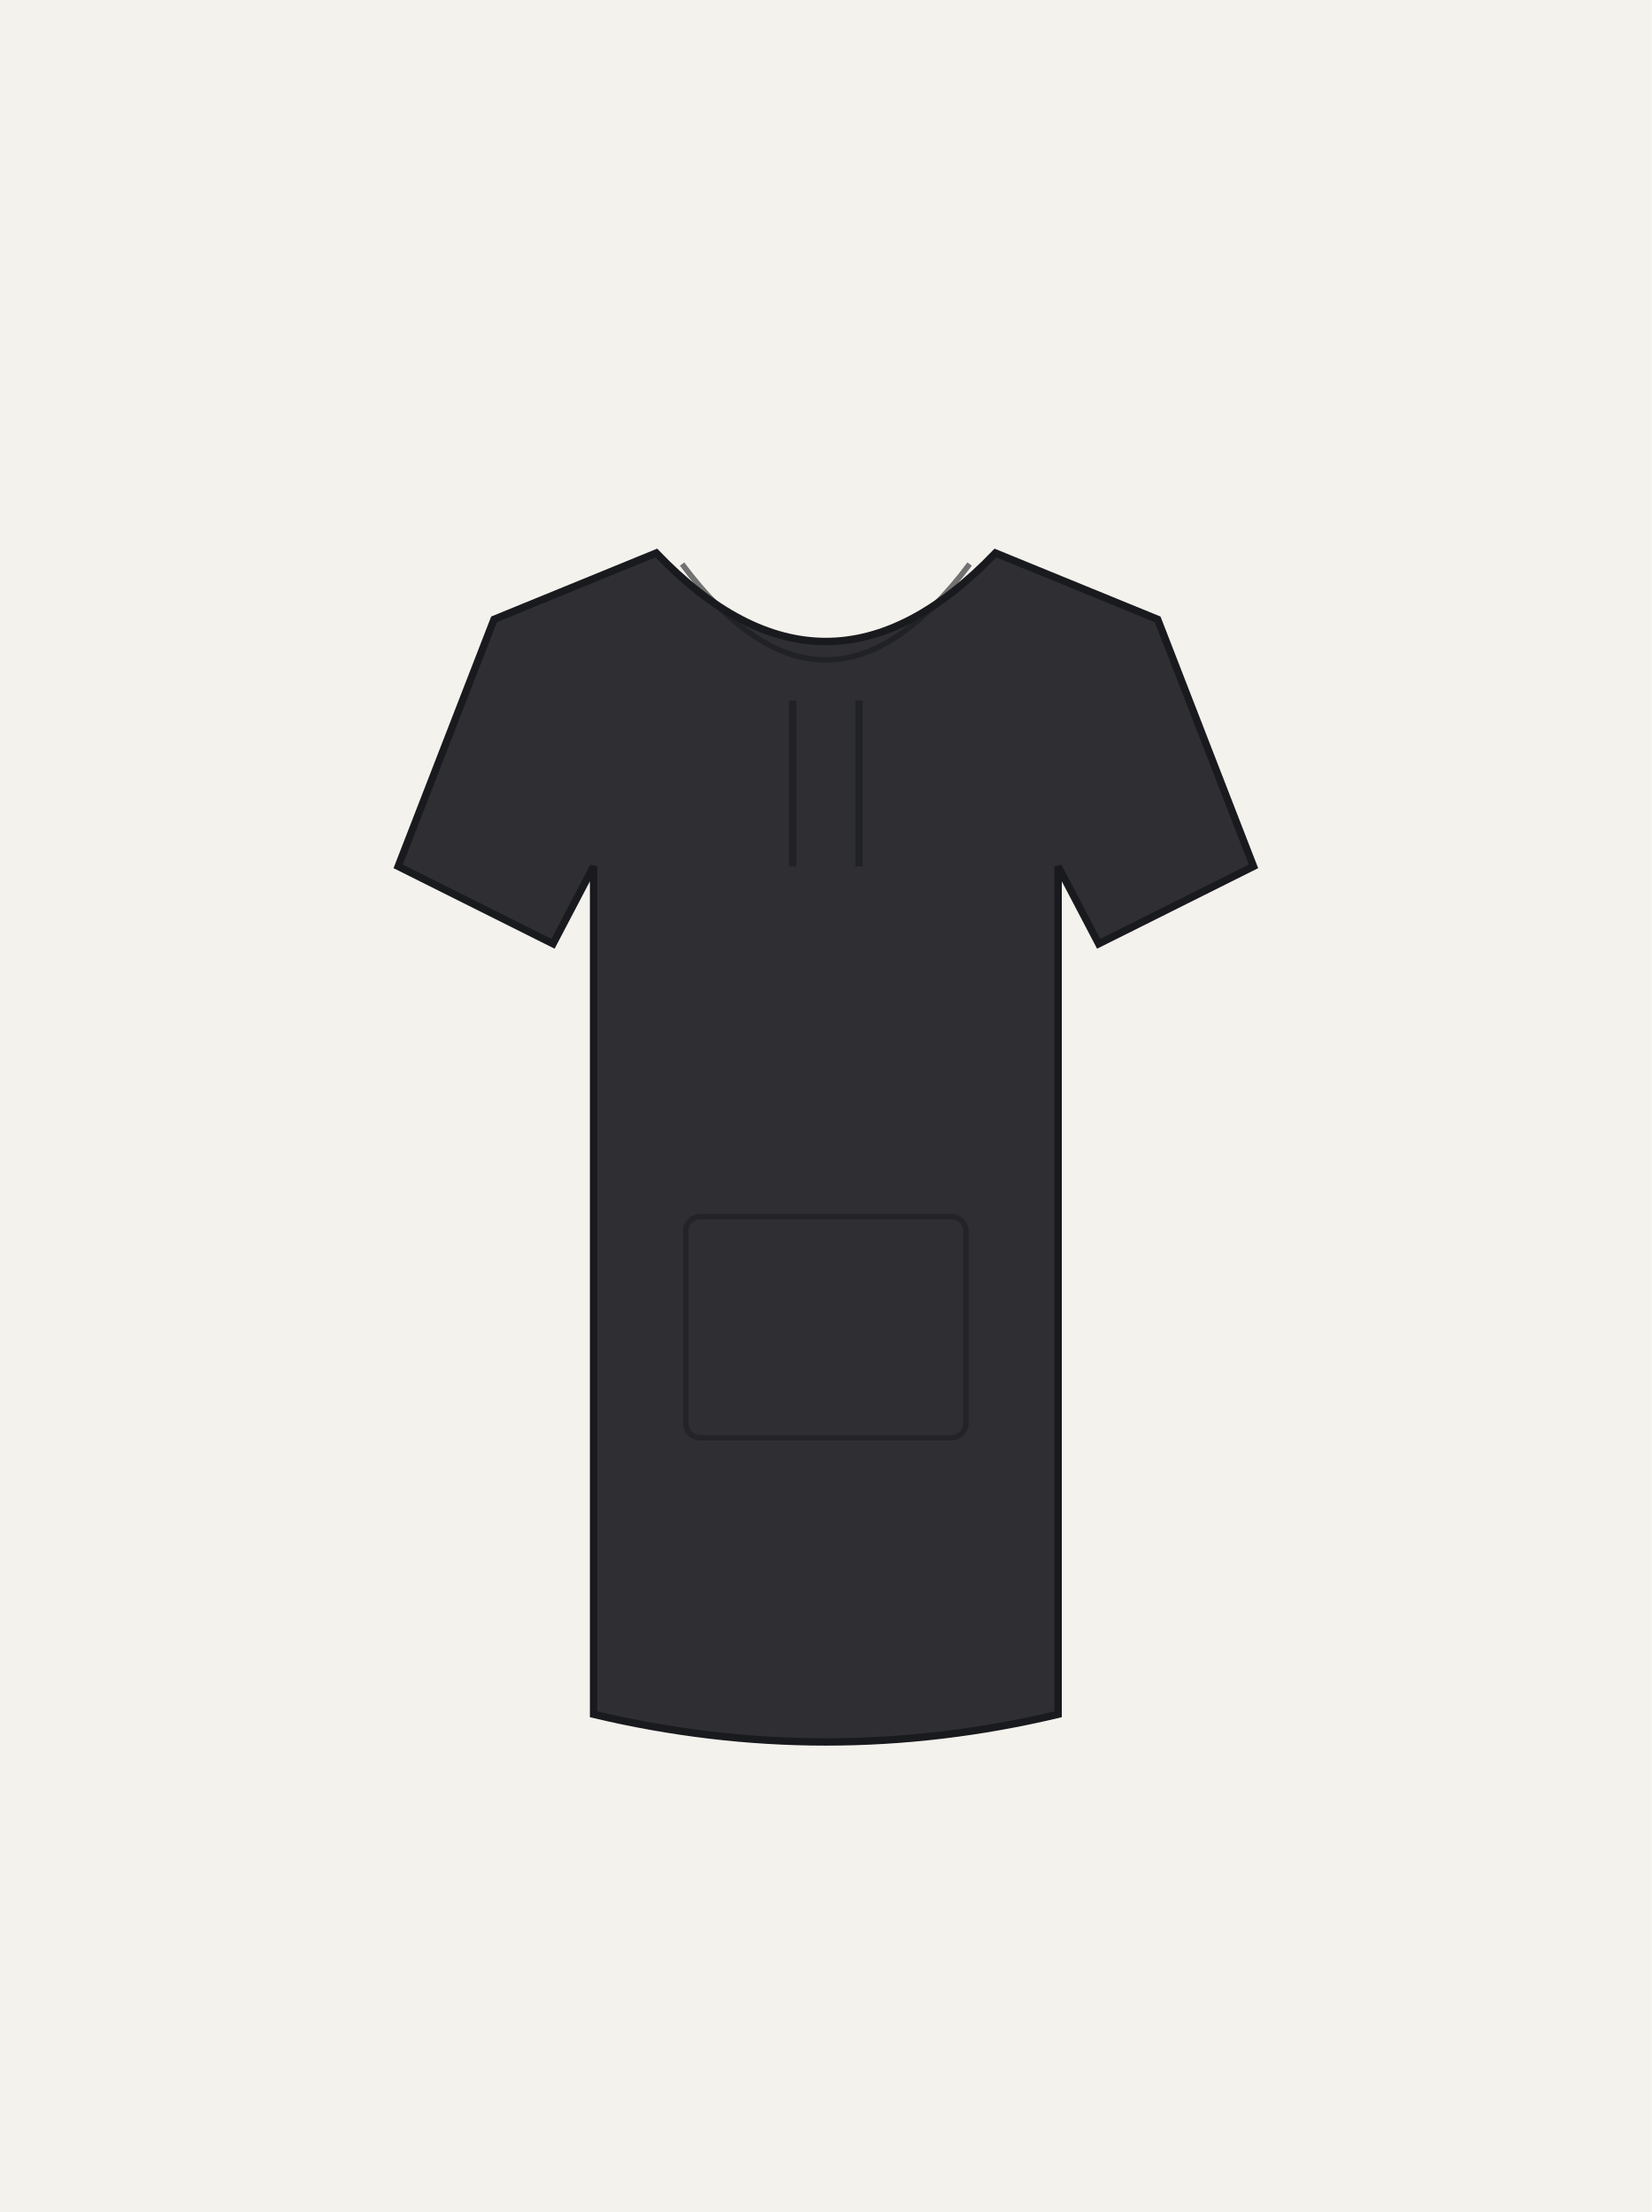
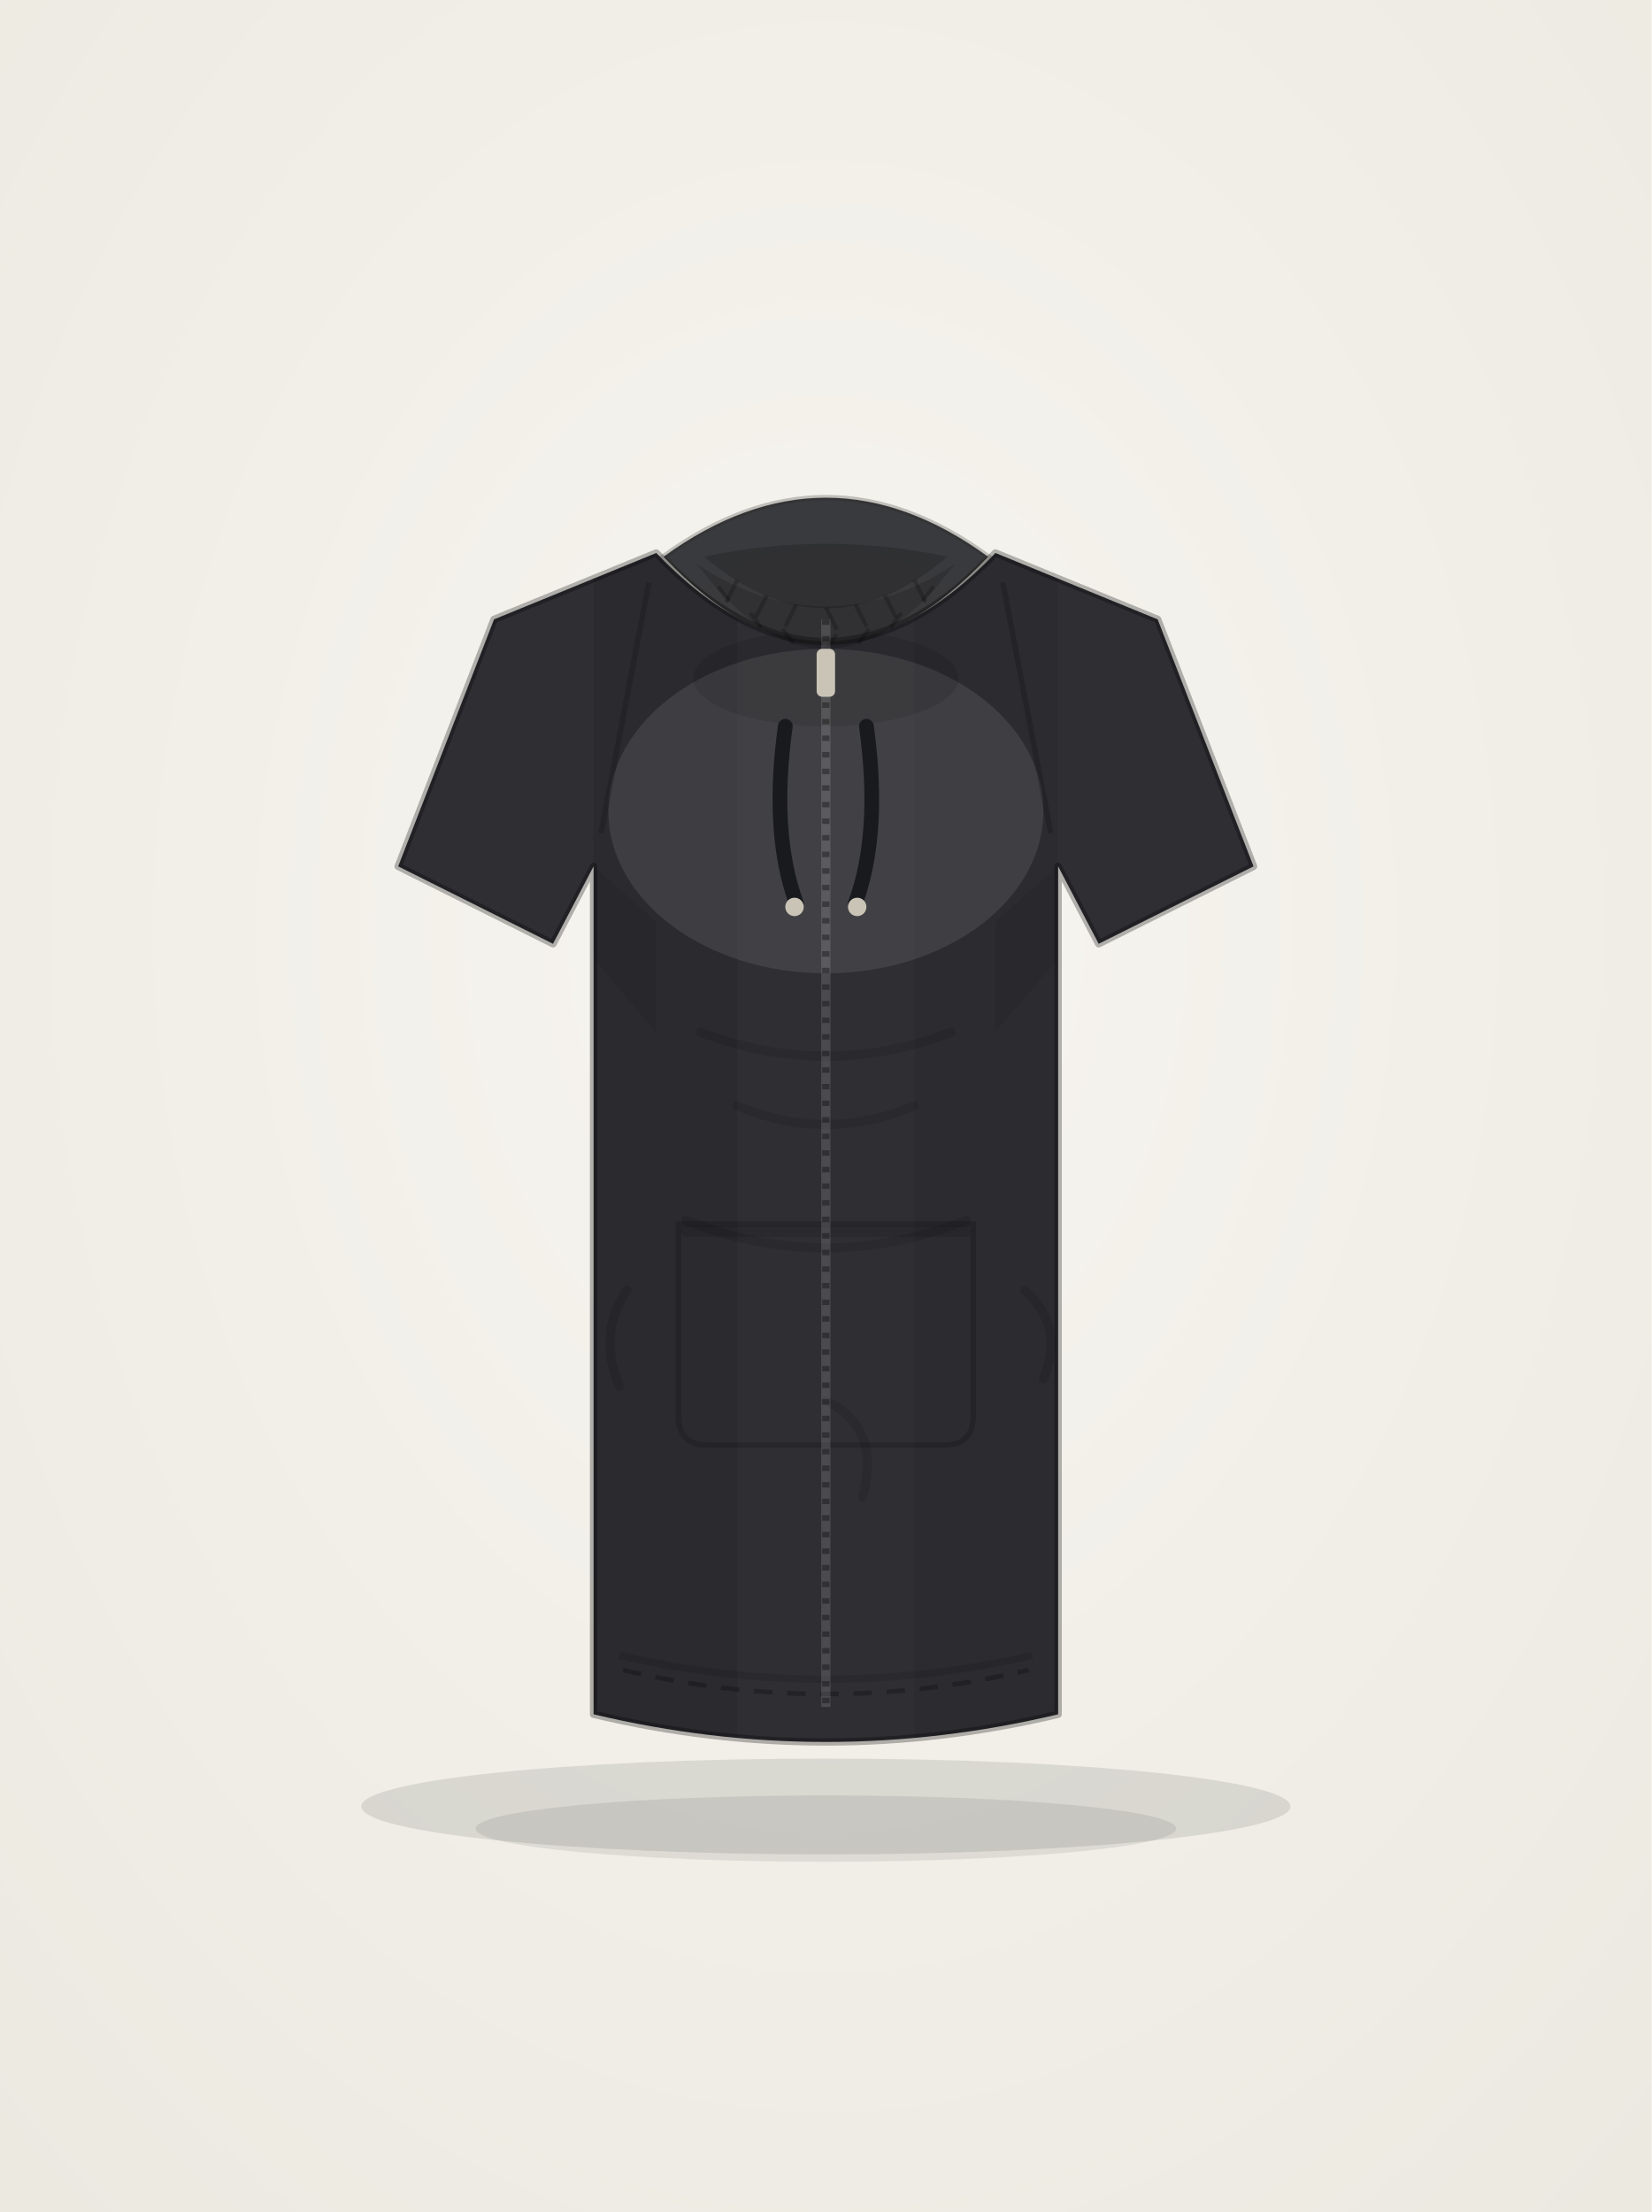
<svg xmlns="http://www.w3.org/2000/svg" viewBox="0 0 896 1200">
-   <rect width="896" height="1200" fill="#F4F2ED" />
-   <g>
-     <path d="M356 300 L268 336 L216 470 L300 512 L322 470 L322 930 Q448 960 574 930 L574 470 L596 512 L680 470 L628 336 L540 300 Q448 396 356 300 Z" fill="#2E2E33" stroke="#191A1E" stroke-width="4" />
-     <path d="M370 306 Q448 410 526 306" fill="none" stroke="#191A1E" stroke-width="3" opacity=".6" />
-     <path d="M430 380 v90 M466 380 v90" stroke="#191A1E" stroke-width="4" opacity=".6" />
-     <rect x="372" y="660" width="152" height="120" rx="8" fill="none" stroke="#191A1E" stroke-width="3" opacity=".5" />
+   <defs>
+     <radialGradient id="bg" cx="50%" cy="42%" r="75%">
+       <stop offset="0%" stop-color="#F7F5F0" />
+       <stop offset="100%" stop-color="#ECE9E1" />
+     </radialGradient>
+     <clipPath id="body-clip">
+       <path d="M356 300 L268 336 L216 470 L300 512 L322 470 L322 930 Q448 960 574 930 L574 470 L596 512 L680 470 L628 336 L540 300 Q448 396 356 300 Z" />
+     </clipPath>
+   </defs>
+   <rect width="896" height="1200" fill="url(#bg)" />
+   <ellipse cx="448" cy="980" rx="252" ry="26" fill="rgba(0,0,0,.10)" />
+   <ellipse cx="448" cy="992" rx="190" ry="18" fill="rgba(0,0,0,.08)" />
+   <path d="M360 302 Q448 238 536 302 Q448 396 360 302 Z" fill="#191A1E" opacity=".85" stroke="rgba(0,0,0,.25)" stroke-width="3" />
+   <path d="M356 300 L268 336 L216 470 L300 512 L322 470 L322 930 Q448 960 574 930 L574 470 L596 512 L680 470 L628 336 L540 300 Q448 396 356 300 Z" fill="#2E2E33" stroke="rgba(0,0,0,.28)" stroke-width="4" stroke-linejoin="round" />
+   <g clip-path="url(#body-clip)">
+     <path d="M322 300 H400 V960 H322 Z" fill="rgba(0,0,0,.08)" />
+     <path d="M496 300 H574 V960 H496 Z" fill="rgba(0,0,0,.06)" />
+     <ellipse cx="448" cy="440" rx="118" ry="88" fill="rgba(255,255,255,.09)" />
+     <ellipse cx="448" cy="368" rx="72" ry="26" fill="rgba(0,0,0,.10)" />
+     <path d="M322 470 L356 500 L356 560 L322 520 Z" fill="rgba(0,0,0,.07)" />
+     <path d="M574 470 L540 500 L540 560 L574 520 Z" fill="rgba(0,0,0,.07)" />
+     <path d="M380 560 Q448 586 516 560" fill="none" stroke="rgba(0,0,0,.10)" stroke-width="5" stroke-linecap="round" />
+     <path d="M372 662 Q448 692 524 662" fill="none" stroke="rgba(0,0,0,.10)" stroke-width="5" stroke-linecap="round" />
+     <path d="M556 700 q22 20 10 48" fill="none" stroke="rgba(0,0,0,.10)" stroke-width="5" stroke-linecap="round" />
+     <path d="M340 700 q-16 24 -4 52" fill="none" stroke="rgba(0,0,0,.10)" stroke-width="5" stroke-linecap="round" />
+     <path d="M448 760 q30 14 20 52" fill="none" stroke="rgba(0,0,0,.10)" stroke-width="5" stroke-linecap="round" />
+     <path d="M400 600 Q448 620 496 600" fill="none" stroke="rgba(0,0,0,.10)" stroke-width="5" stroke-linecap="round" />
+     <path d="M336 898 Q448 924 560 898" fill="none" stroke="rgba(0,0,0,.10)" stroke-width="4" />
+     <path d="M338 906 Q448 932 558 906" fill="none" stroke="rgba(0,0,0,.24)" stroke-width="2.5" stroke-dasharray="10 8" />
  </g>
+   <path d="M352 316 L326 452" stroke="rgba(0,0,0,.16)" stroke-width="3" />
+   <path d="M544 316 L570 452" stroke="rgba(0,0,0,.16)" stroke-width="3" />
+   <path d="M382 302 Q448 358 514 302 Q448 288 382 302 Z" fill="rgba(0,0,0,.18)" />
+   <line x1="400.0" y1="314.6" x2="394.0" y2="326.6" stroke="rgba(0,0,0,.20)" stroke-width="2.2" />
+   <line x1="416.0" y1="322.9" x2="410.0" y2="334.9" stroke="rgba(0,0,0,.20)" stroke-width="2.2" />
+   <line x1="432.0" y1="327.8" x2="426.0" y2="339.8" stroke="rgba(0,0,0,.20)" stroke-width="2.2" />
+   <line x1="448.0" y1="329.5" x2="454.0" y2="341.5" stroke="rgba(0,0,0,.20)" stroke-width="2.2" />
+   <line x1="464.0" y1="327.8" x2="470.0" y2="339.8" stroke="rgba(0,0,0,.20)" stroke-width="2.2" />
+   <line x1="480.0" y1="322.9" x2="486.0" y2="334.9" stroke="rgba(0,0,0,.20)" stroke-width="2.2" />
+   <line x1="496.0" y1="314.6" x2="502.0" y2="326.6" stroke="rgba(0,0,0,.20)" stroke-width="2.2" />
+   <path d="M378 306 Q448 398 518 306 Q448 352 378 306 Z" fill="rgba(0,0,0,.16)" />
+   <line x1="395.5" y1="326.1" x2="389.5" y2="318.1" stroke="rgba(0,0,0,.20)" stroke-width="2.2" />
+   <line x1="413.0" y1="340.5" x2="407.0" y2="332.5" stroke="rgba(0,0,0,.20)" stroke-width="2.2" />
+   <line x1="430.5" y1="349.1" x2="424.5" y2="341.1" stroke="rgba(0,0,0,.20)" stroke-width="2.2" />
+   <line x1="448.0" y1="352.0" x2="454.0" y2="344.0" stroke="rgba(0,0,0,.20)" stroke-width="2.2" />
+   <line x1="465.5" y1="349.1" x2="471.5" y2="341.1" stroke="rgba(0,0,0,.20)" stroke-width="2.2" />
+   <line x1="483.0" y1="340.5" x2="489.0" y2="332.5" stroke="rgba(0,0,0,.20)" stroke-width="2.2" />
+   <line x1="500.5" y1="326.1" x2="506.5" y2="318.1" stroke="rgba(0,0,0,.20)" stroke-width="2.2" />
+   <path d="M426 394 q-8 58 6 96" fill="none" stroke="#191A1E" stroke-width="8" stroke-linecap="round" />
+   <path d="M470 394 q8 58 -6 96" fill="none" stroke="#191A1E" stroke-width="8" stroke-linecap="round" />
+   <circle cx="431" cy="492" r="5" fill="#C9C4B6" />
+   <circle cx="465" cy="492" r="5" fill="#C9C4B6" />
+   <path d="M368 664 H528 V768 Q528 784 512 784 H384 Q368 784 368 768 Z" fill="none" stroke="rgba(0,0,0,.16)" stroke-width="3" />
+   <path d="M372 668 H524" stroke="rgba(0,0,0,.10)" stroke-width="6" stroke-linecap="round" />
+   <line x1="448" y1="336" x2="448" y2="926" stroke="rgba(255,255,255,.14)" stroke-width="5" />
+   <line x1="448" y1="336" x2="448" y2="926" stroke="rgba(0,0,0,.35)" stroke-width="4" stroke-dasharray="3 6" />
+   <rect x="443" y="352" width="10" height="26" rx="3" fill="#C9C4B6" />
</svg>
